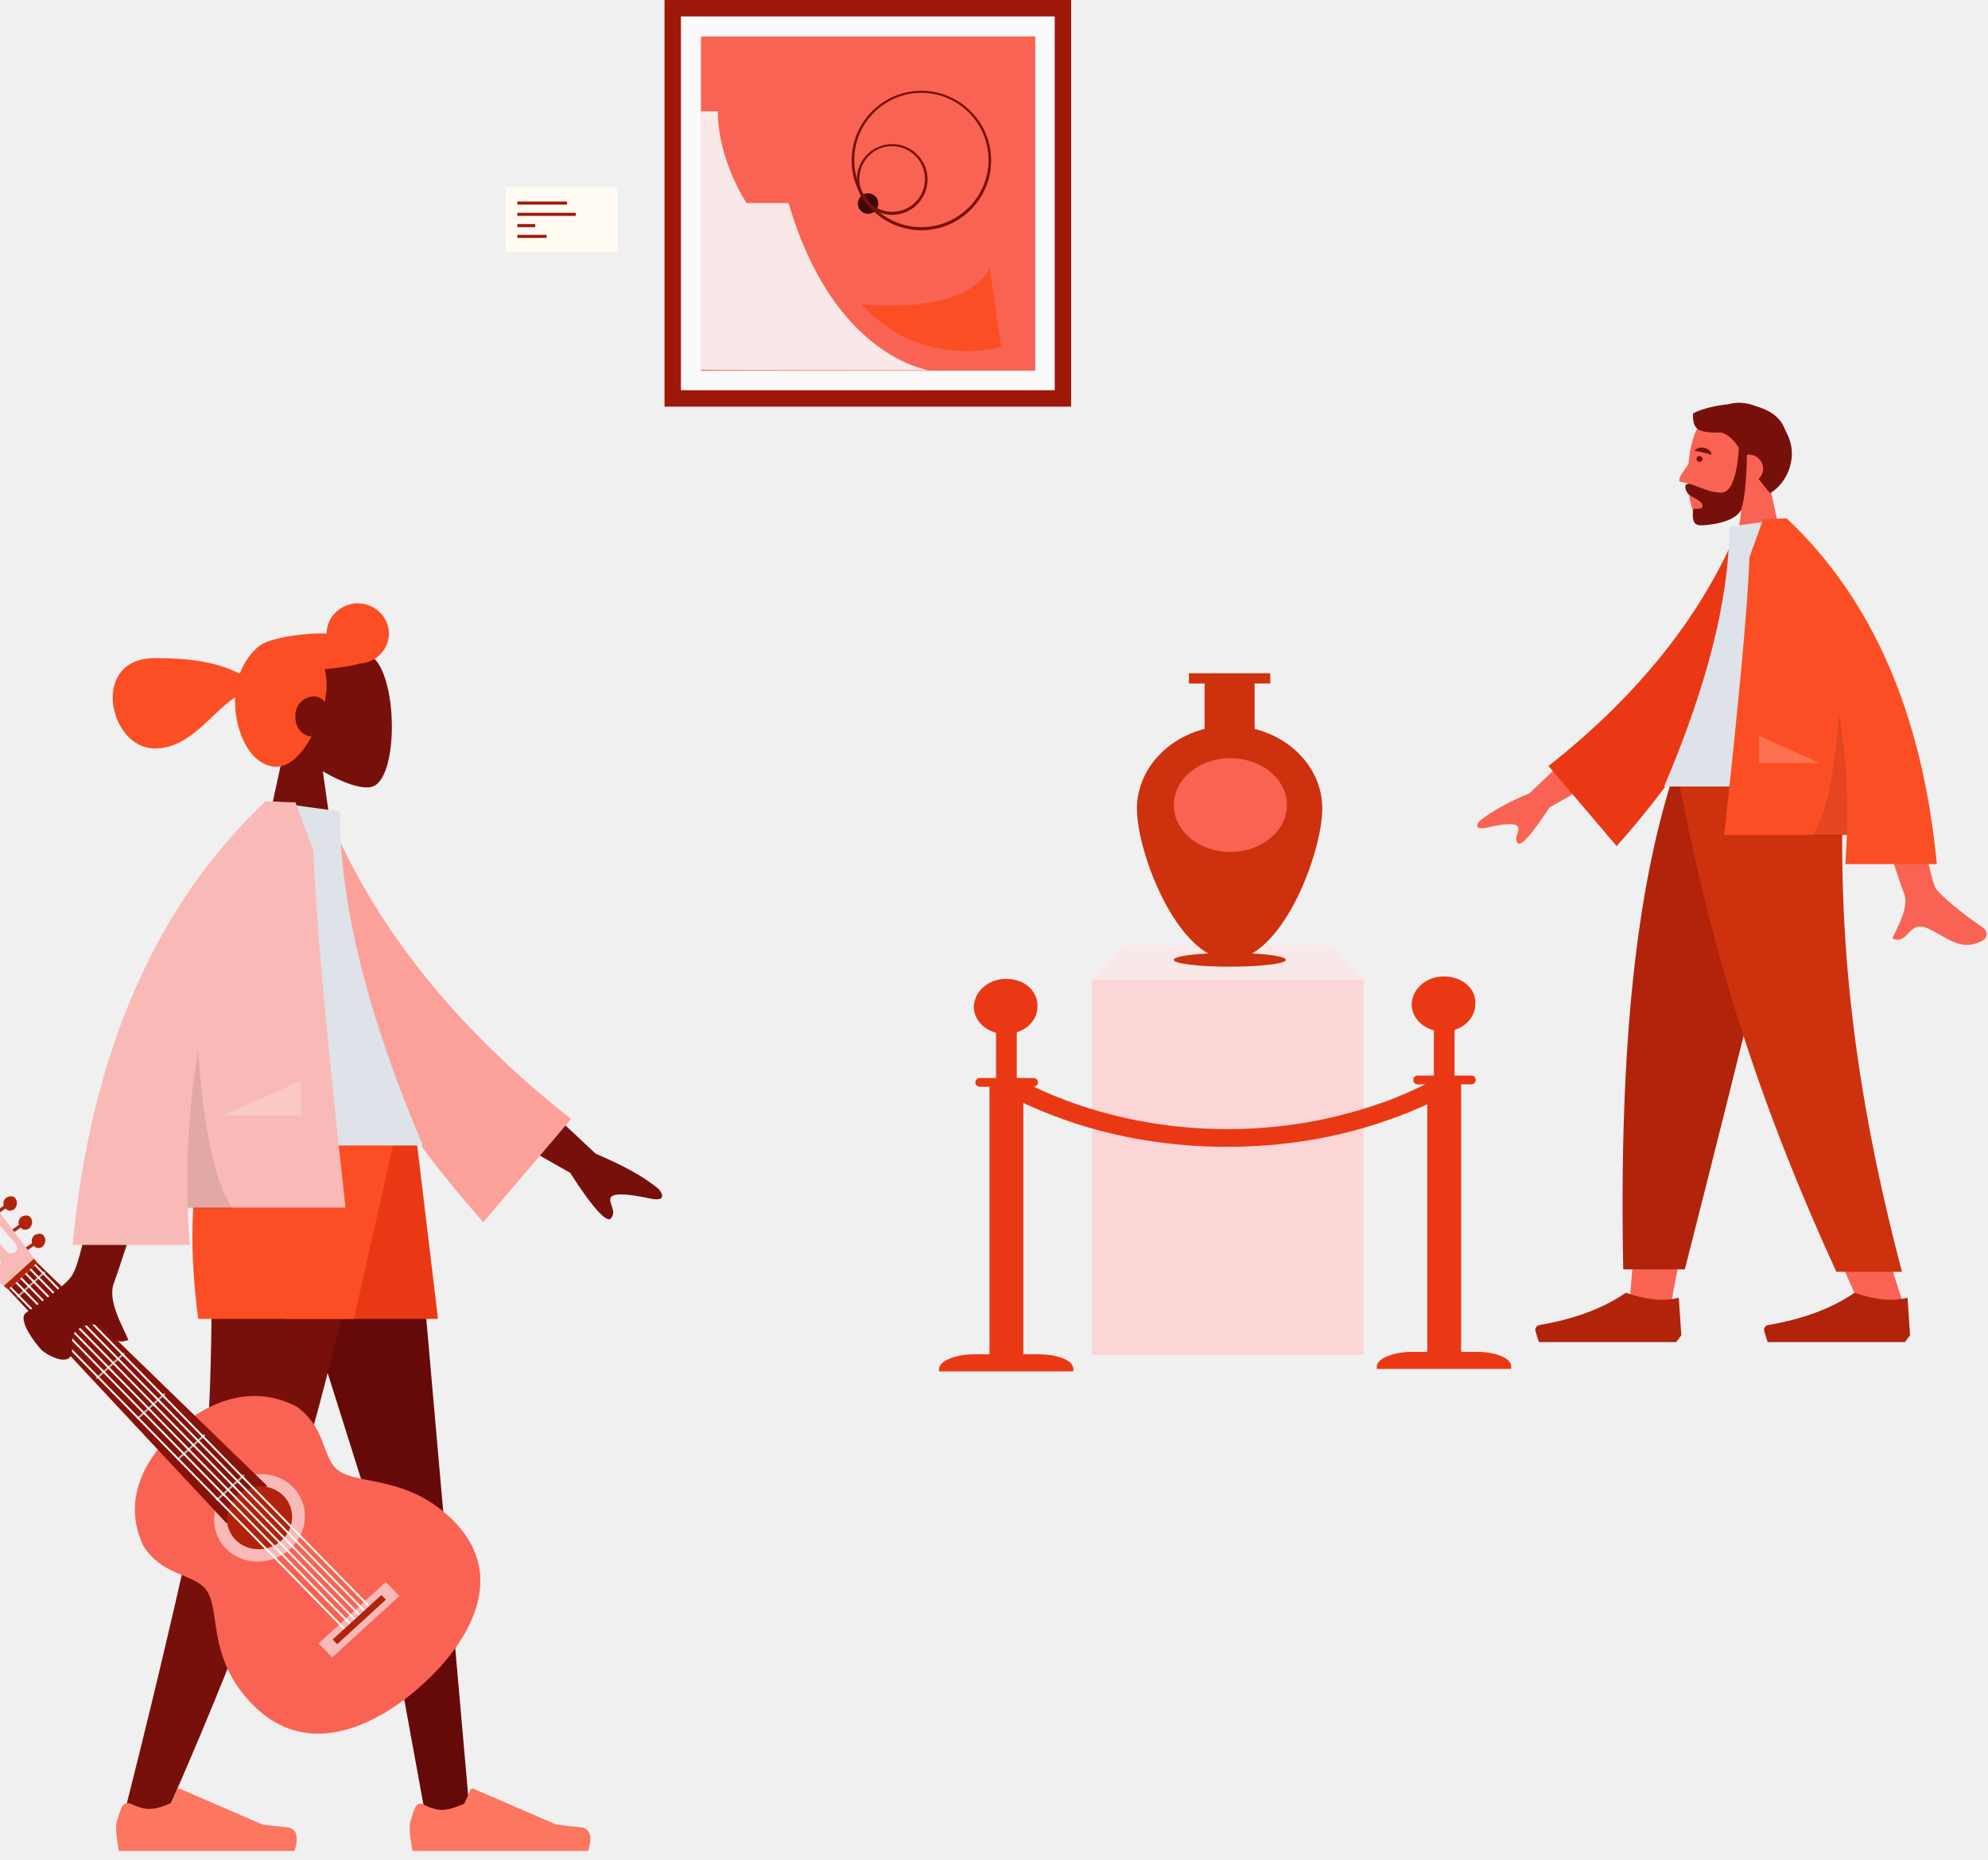
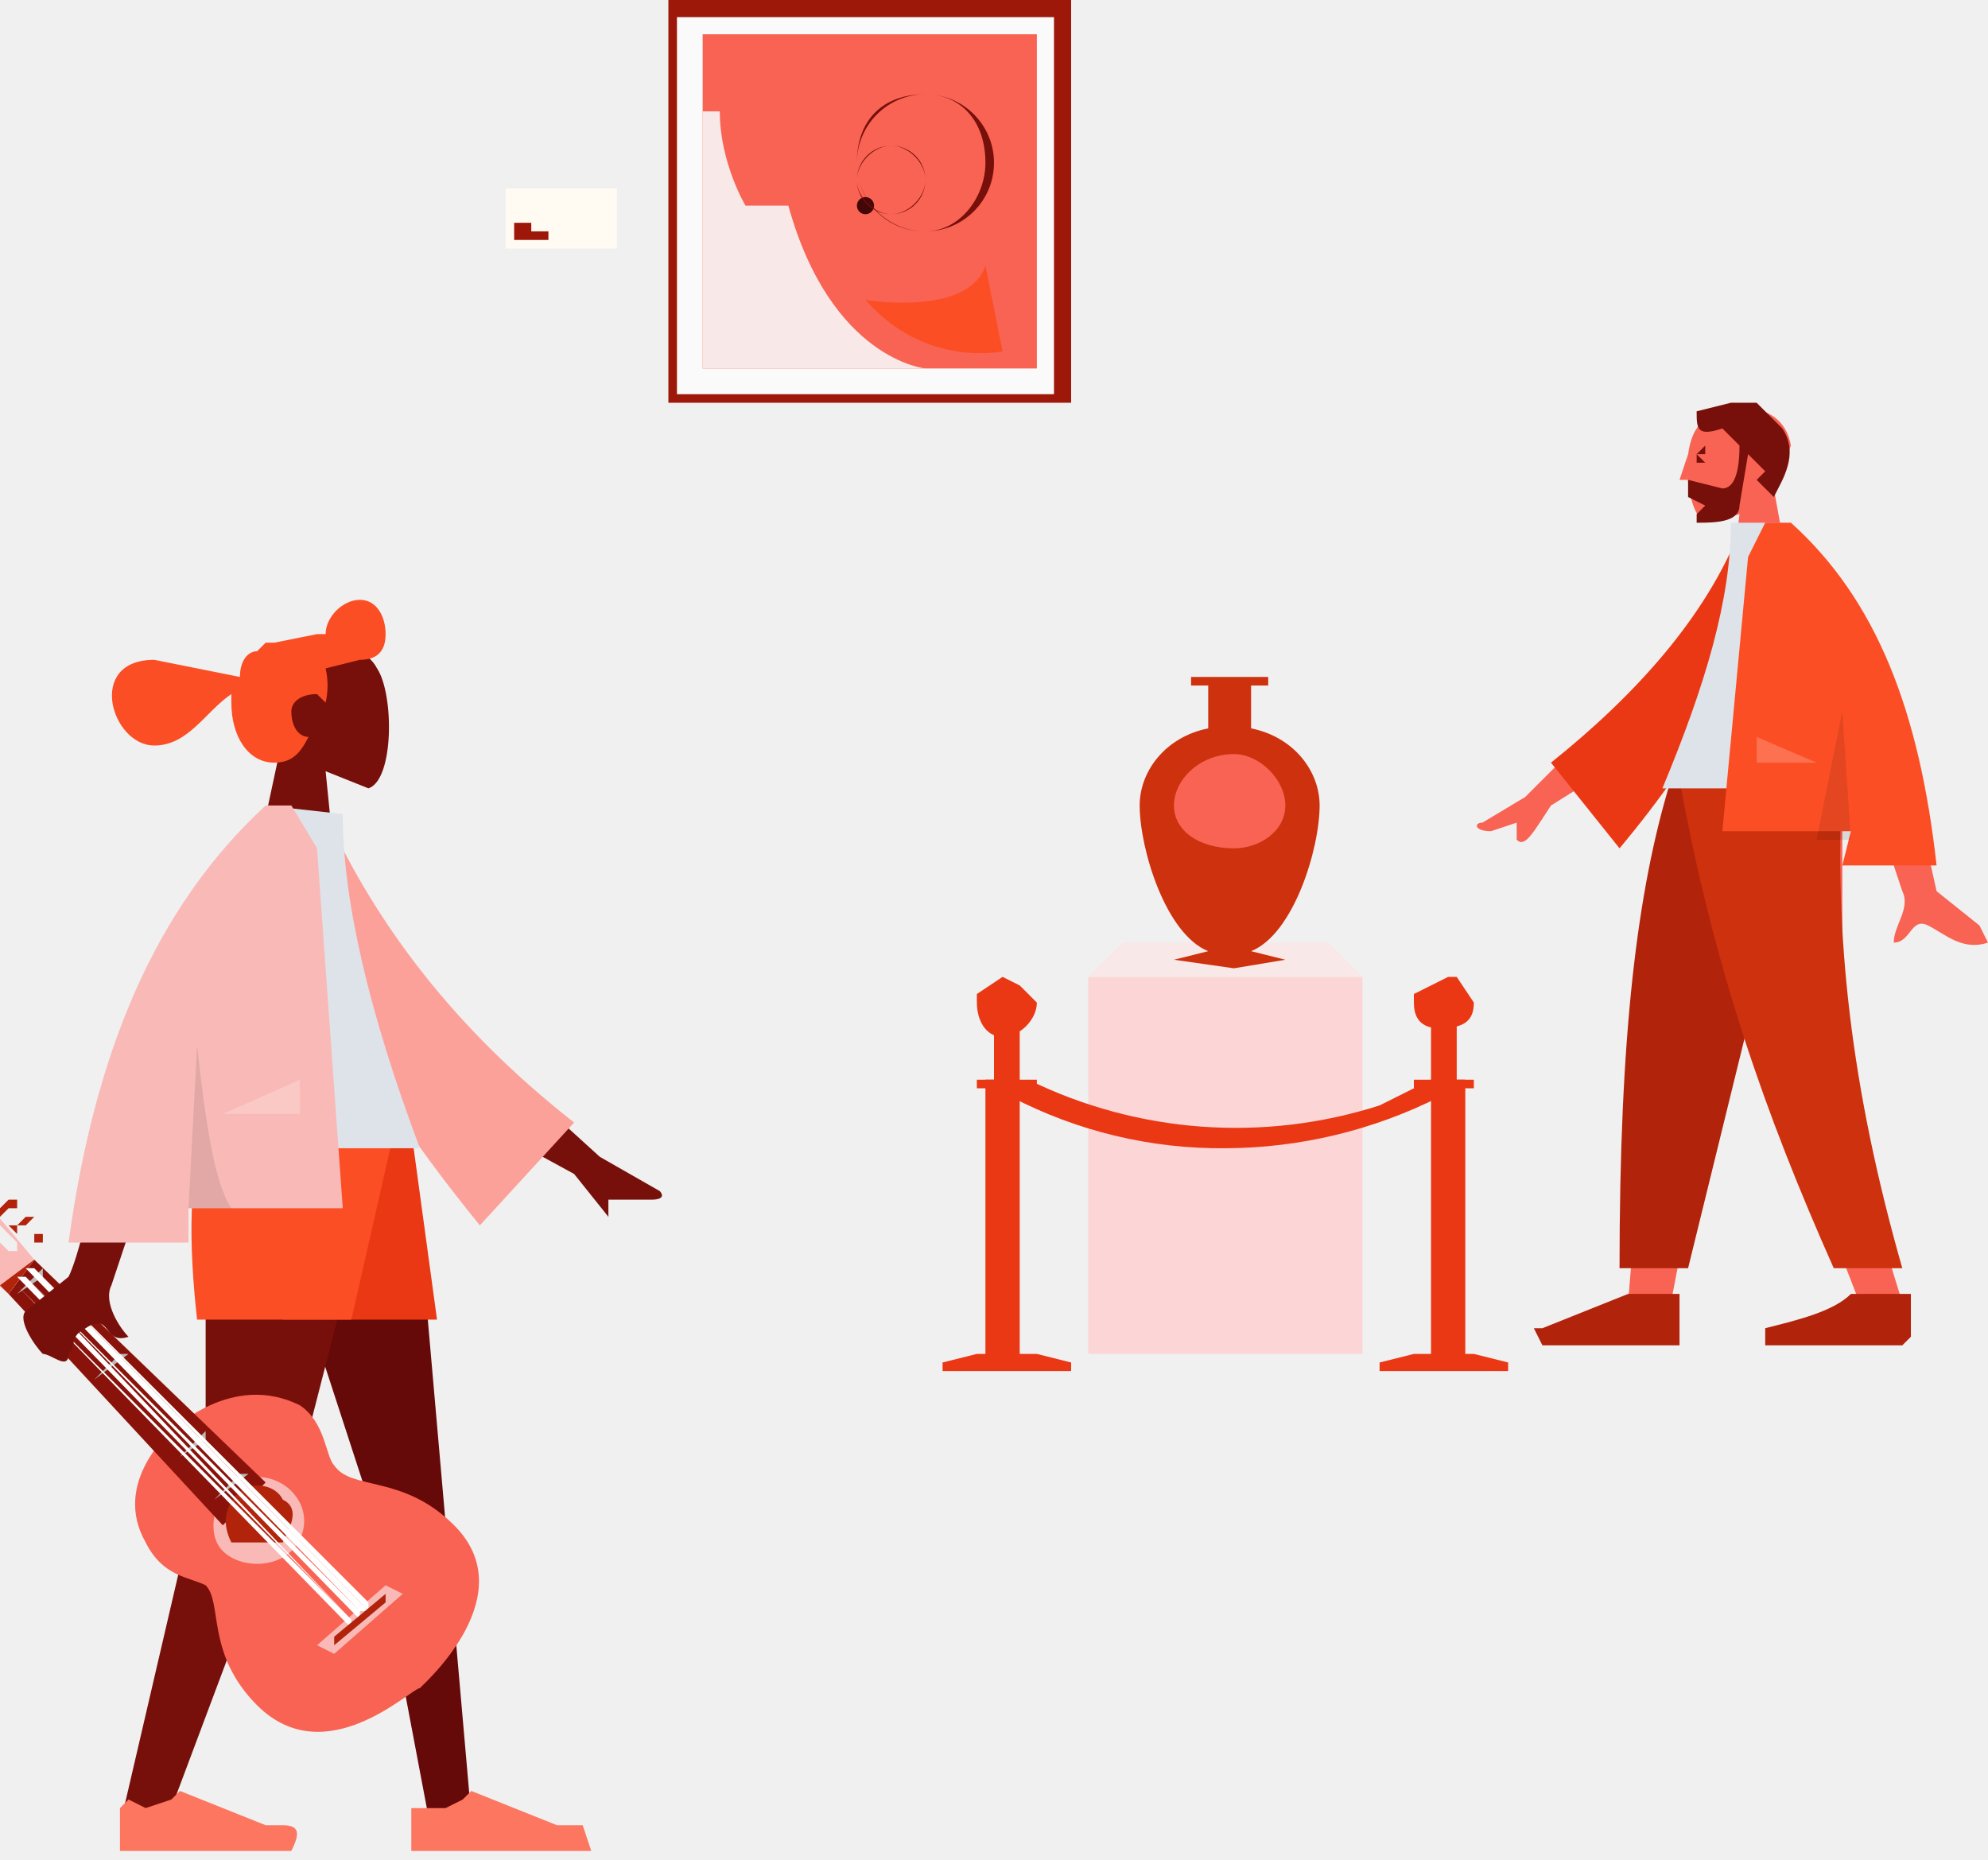
- <svg xmlns="http://www.w3.org/2000/svg" width="232" height="217" viewBox="0 0 232 217" fill="none">
-   <path d="M127.907 114.348H127.436V158.102H158.61H159.141V114.348H127.907Z" fill="#FCD6D6" />
-   <path d="M127.436 114.348L131.148 110.303H155.428L159.141 114.348H127.436Z" fill="#F9E8E8" />
-   <path d="M146.118 111.271C150.833 108.537 154.309 98.851 154.309 94.351C154.309 89.907 150.95 86.204 146.413 85.064V79.766H148.24V78.569H138.752V79.766H140.578V85.064C136.041 86.204 132.682 89.964 132.682 94.351C132.682 98.908 136.218 108.537 140.991 111.271C138.634 111.385 136.984 111.67 136.984 112.012C136.984 112.468 139.93 112.81 143.525 112.81C147.12 112.81 150.066 112.468 150.066 112.012C150.066 111.67 148.416 111.385 146.118 111.271Z" fill="#CE310D" />
-   <path d="M143.583 99.421C147.228 99.421 150.183 96.972 150.183 93.952C150.183 90.931 147.228 88.482 143.583 88.482C139.937 88.482 136.982 90.931 136.982 93.952C136.982 96.972 139.937 99.421 143.583 99.421Z" fill="#F96353" />
-   <path d="M166.684 126.369C164.74 127.338 162.677 128.249 160.556 128.933C149.594 132.693 137.16 132.693 126.199 129.047C123.959 128.306 121.779 127.395 119.716 126.369L118.125 128.078C120.247 129.161 122.486 130.072 124.784 130.87C130.501 132.807 136.747 133.832 143.171 133.832C149.712 133.832 156.018 132.807 161.852 130.756C164.032 130.015 166.154 129.104 168.217 128.078L166.684 126.369Z" fill="#EA3815" />
-   <path d="M124.961 159.07C124.313 158.443 122.899 158.045 121.248 158.045H119.422V127.451V126.368H117.477H115.473V127.451V158.045H113.646C111.996 158.045 110.582 158.5 109.934 159.07C109.698 159.298 109.58 159.526 109.58 159.811V160.039H125.256V159.811C125.256 159.526 125.138 159.298 124.961 159.07Z" fill="#EA3815" />
-   <path d="M120.6 125.798H118.656V119.646H116.239V125.798H114.354C114.059 125.798 113.823 126.026 113.823 126.311C113.823 126.596 114.059 126.824 114.354 126.824H116.239V127.565H118.656V126.824H120.6C120.895 126.824 121.131 126.596 121.131 126.311C121.131 126.026 120.895 125.798 120.6 125.798Z" fill="#EA3815" />
-   <path d="M119.009 114.519C118.538 114.348 118.007 114.234 117.418 114.234C115.768 114.234 114.413 115.146 113.882 116.399C113.764 116.741 113.646 117.083 113.646 117.482C113.646 119.248 115.297 120.672 117.359 120.672C119.422 120.672 121.072 119.248 121.072 117.482C121.131 116.171 120.306 115.032 119.009 114.519Z" fill="#EA3815" />
-   <path d="M176.055 158.787C175.407 158.16 173.992 157.761 172.342 157.761H170.515V127.167V126.085H168.571H166.567V127.167V157.761H164.74C163.09 157.761 161.676 158.217 161.027 158.787C160.792 159.015 160.674 159.243 160.674 159.528V159.755H176.35V159.528C176.408 159.243 176.232 159.015 176.055 158.787Z" fill="#EA3815" />
-   <path d="M171.694 125.515H169.749V119.362H167.333V125.515H165.447C165.153 125.515 164.917 125.743 164.917 126.028C164.917 126.313 165.153 126.541 165.447 126.541H167.333V127.281H169.749V126.541H171.694C171.989 126.541 172.224 126.313 172.224 126.028C172.224 125.743 171.989 125.515 171.694 125.515Z" fill="#EA3815" />
-   <path d="M170.103 114.234C169.632 114.063 169.101 113.949 168.512 113.949C166.862 113.949 165.506 114.861 164.976 116.114C164.858 116.456 164.74 116.798 164.74 117.197C164.74 118.963 166.39 120.387 168.453 120.387C170.515 120.387 172.166 118.963 172.166 117.197C172.283 115.886 171.399 114.747 170.103 114.234Z" fill="#EA3815" />
-   <path d="M210.412 91.046L199.981 125.685L195.09 151.721H190.198L195.09 91.046H210.412Z" fill="#F96353" />
-   <path d="M215.067 91.046C214.36 109.049 214.654 118.848 214.772 120.5C214.89 122.153 215.833 133.091 222.139 152.234H217.012C208.702 133.832 205.815 122.893 204.813 120.5C203.87 118.108 201.041 108.251 196.916 91.046H215.067Z" fill="#F96353" />
-   <path d="M210.647 91.046C207.936 102.953 203.28 121.982 196.621 148.132H189.432C188.901 121.298 191.141 103.637 195.089 91.046H210.647Z" fill="#B2230B" />
-   <path d="M215.127 91.046C214.419 109.049 216.246 126.767 221.963 148.417H214.302C205.992 130.3 199.981 112.638 195.915 91.046H215.127Z" fill="#CE310D" />
-   <path d="M222.904 155.823L222.61 151.436C220.96 151.892 218.897 151.721 216.422 150.866C213.77 152.689 210.411 153.943 206.345 154.626C206.05 154.683 205.814 154.968 205.873 155.253V155.31L206.286 156.62H216.422H222.315L222.904 155.823Z" fill="#B2230B" />
-   <path d="M196.209 155.823L195.915 151.436C194.264 151.892 192.202 151.721 189.727 150.866C187.075 152.689 183.716 153.943 179.649 154.626C179.355 154.683 179.119 154.968 179.178 155.253V155.31L179.591 156.62H189.727H195.62L196.209 155.823Z" fill="#B2230B" />
-   <path d="M206.581 56.919C207.877 55.438 208.761 53.615 208.643 51.564C208.231 45.696 199.745 47.006 198.094 49.969C196.444 52.931 196.621 60.452 198.743 60.965C199.568 61.192 201.395 60.68 203.221 59.597L202.043 67.516H208.879L206.581 56.919Z" fill="#F96353" />
-   <path d="M202.927 52.248C202.692 55.78 201.984 57.489 200.865 57.489C199.215 57.489 197.741 56.464 197.034 56.464C196.504 56.464 196.622 57.09 196.975 57.603C197.27 58.002 198.684 58.401 198.684 59.027C198.684 59.654 197.565 59.141 197.565 59.54C197.565 60.167 197.388 61.306 198.449 61.306C199.568 61.306 202.692 60.907 203.222 59.369C203.576 58.344 203.811 56.236 203.87 53.045C203.929 53.045 203.988 53.045 204.047 53.045C204.99 53.045 205.756 53.786 205.756 54.697C205.756 55.153 205.579 55.552 205.226 55.894C205.638 56.407 206.051 56.976 206.581 57.546C208.467 56.464 210.176 53.216 208.29 50.14C207.76 48.601 206.345 47.804 204.931 47.405C203.811 46.949 202.692 46.892 201.69 47.177C199.804 47.348 198.095 47.918 197.565 48.26C197.565 50.026 197.918 50.538 200.924 50.481C201.808 50.766 202.338 51.393 202.927 52.248Z" fill="#77100B" />
-   <path d="M197.211 53.273C197.388 54.356 195.914 55.154 195.973 56.179C196.445 56.293 196.916 56.407 197.388 56.464" fill="#F96353" />
-   <path d="M197.741 52.59C198.036 52.248 198.448 52.191 198.861 52.248C199.038 52.305 199.273 52.362 199.45 52.533C199.627 52.647 199.745 52.874 199.686 53.102C199.509 52.988 199.332 52.931 199.214 52.931C199.097 52.874 198.92 52.874 198.802 52.818C198.448 52.703 198.154 52.703 197.741 52.59Z" fill="#77100B" />
-   <path d="M198.331 53.9C198.526 53.9 198.685 53.746 198.685 53.558C198.685 53.369 198.526 53.216 198.331 53.216C198.136 53.216 197.978 53.369 197.978 53.558C197.978 53.746 198.136 53.9 198.331 53.9Z" fill="#77100B" />
-   <path d="M189.196 89.45L180.828 94.235C178.706 97.426 177.527 98.793 177.115 98.394C176.585 97.768 177.469 96.97 177.115 96.457C176.761 95.945 175.111 96.229 173.579 96.571C171.988 96.913 172.342 96.172 172.695 95.774C174.168 94.634 176.113 93.552 178.47 92.583L186.485 85.006L189.196 89.45ZM225.851 103.579C226.264 104.376 229.269 106.826 231.332 108.193C232.157 108.763 231.803 109.447 231.508 109.675C228.915 111.213 227.265 109.39 225.026 108.364C222.61 107.282 222.787 110.358 220.842 109.504C221.431 108.193 222.846 105.801 222.197 104.262C221.903 103.579 219.899 97.483 216.245 86.088H222.197C224.083 96.628 225.321 102.496 225.851 103.579Z" fill="#F96353" />
-   <path d="M205.343 61.989L202.868 61.59C198.625 71.788 191.259 81.074 180.71 89.392L188.666 98.736C199.273 86.829 205.756 74.579 205.343 61.989Z" fill="#EA3815" />
-   <path d="M216.069 91.785H194.205C199.273 79.878 201.807 69.794 201.807 61.476L208.408 60.508C213.593 68.541 215.008 78.454 216.069 91.785Z" fill="#DDE3E9" />
-   <path d="M208.525 60.508H208.113C207.582 60.508 206.816 60.565 205.755 60.622L204.164 65.009C203.988 70.364 202.986 81.189 201.218 97.426H215.538C215.479 98.565 215.42 99.705 215.361 100.844H226.028C224.378 83.468 218.602 70.022 208.525 60.508Z" fill="#FC4E24" />
-   <path d="M214.595 83.069C214.182 90.077 213.18 94.919 211.53 97.54H215.538C215.714 92.527 215.361 87.684 214.595 83.069Z" fill="black" fill-opacity="0.1" />
-   <path d="M212.356 89.051L205.284 85.86V89.051H212.356Z" fill="white" fill-opacity="0.2" />
-   <path d="M29.3 131.863L42.961 175.212L49.681 212.063H54.859L47.808 131.863H29.3Z" fill="#660909" />
-   <path d="M24.342 131.863C25.223 155.614 24.232 167.969 24.011 170.099C23.791 172.229 20.926 186.288 14.206 212.808L19.715 210.998C30.401 186.714 34.036 174.04 35.248 170.845C36.46 167.65 39.765 154.656 45.053 131.97H24.342V131.863Z" fill="#77100B" />
-   <path d="M14.207 210.891C13.766 211.956 13.546 212.701 13.546 213.234C13.546 213.873 13.656 214.831 13.876 216.003C14.648 216.003 21.478 216.003 34.368 216.003C34.919 214.299 34.588 213.34 33.487 213.234C32.385 213.127 31.393 213.021 30.622 212.914L21.037 208.761C20.817 208.654 20.597 208.761 20.597 208.974L20.046 210.358C18.944 210.891 18.063 211.104 17.402 211.104C16.851 211.104 16.08 210.891 15.198 210.465C14.868 210.358 14.427 210.465 14.207 210.891Z" fill="#FC7660" />
-   <path d="M48.47 210.891C48.029 211.956 47.809 212.701 47.809 213.234C47.809 213.873 47.919 214.831 48.139 216.003C48.91 216.003 55.741 216.003 68.631 216.003C69.181 214.299 68.851 213.34 67.749 213.234C66.647 213.127 65.656 213.021 64.885 212.914L55.3 208.761C55.08 208.654 54.859 208.761 54.859 208.974L54.198 210.465C53.097 210.997 52.215 211.21 51.554 211.21C51.004 211.21 50.232 210.997 49.351 210.571C49.131 210.358 48.69 210.465 48.47 210.891Z" fill="#FC7660" />
-   <path d="M27.428 131.863L33.267 153.91H51.114L48.47 131.863H27.428Z" fill="#EA3815" />
-   <path d="M24.232 131.863C22.359 137.402 21.918 144.751 23.13 153.91H41.308L46.266 131.863H24.232Z" fill="#FC4E24" />
-   <path d="M33.377 86.491C31.724 84.574 30.512 82.231 30.733 79.675C31.284 72.113 42.08 73.817 44.284 77.651C46.487 81.486 46.157 91.071 43.402 91.817C42.301 92.136 39.987 91.391 37.673 90.006L39.106 100.124H30.402L33.377 86.491Z" fill="#77100B" />
-   <path d="M36.352 85.958C35.25 87.982 33.818 89.473 32.276 89.473C29.411 89.473 27.428 85.745 27.428 81.804C27.428 81.698 27.428 81.485 27.428 81.378C24.454 83.402 22.14 87.343 18.064 87.343C12.665 87.343 10.462 76.799 18.064 76.799C23.242 76.799 25.776 77.544 27.979 78.609C28.42 77.438 29.081 76.479 29.852 75.734C30.072 75.52 30.293 75.308 30.733 75.094C30.954 74.988 31.174 74.882 31.505 74.775C32.827 74.349 34.699 74.029 36.903 73.923C37.343 73.923 37.674 73.923 38.115 73.923C38.115 72.006 39.767 70.408 41.75 70.408C43.733 70.408 45.386 72.006 45.386 73.923C45.386 75.84 43.843 77.331 41.971 77.438C40.869 77.757 39.437 77.97 37.894 78.077C38.005 78.609 38.115 79.248 38.115 79.994C38.115 80.633 38.005 81.272 37.894 81.911C37.564 81.485 37.123 81.272 36.682 81.272C35.36 81.272 34.479 82.337 34.479 83.402C34.369 84.893 35.25 85.852 36.352 85.958Z" fill="#FC4E24" />
-   <path d="M3.744 145.069C3.634 144.75 3.744 144.324 4.074 144.111C4.515 143.898 4.956 143.898 5.176 144.324C5.396 144.643 5.286 145.176 4.956 145.495C4.625 145.708 4.185 145.708 3.964 145.389L3.193 145.921L2.973 145.602L3.744 145.069Z" fill="#B2230B" />
-   <path d="M2.202 142.939C2.092 142.62 2.202 142.194 2.532 141.981C2.973 141.768 3.414 141.768 3.634 142.194C3.854 142.513 3.744 143.046 3.414 143.365C3.083 143.578 2.643 143.578 2.422 143.259L1.651 143.791L1.431 143.472L2.202 142.939Z" fill="#B2230B" />
-   <path d="M0.438 140.704C0.328 140.384 0.438 139.958 0.769 139.745C1.209 139.532 1.65 139.532 1.87 139.958C2.091 140.278 1.981 140.81 1.65 141.13C1.32 141.343 0.879 141.343 0.659 141.023L-0.113 141.556L-0.333 141.236L0.438 140.704Z" fill="#B2230B" />
-   <path d="M23.795 185.223C22.142 183.625 18.837 183.732 16.744 180.43C13.108 172.868 20.49 167.01 20.49 167.01C20.49 167.01 26.99 160.194 34.591 164.135C37.897 166.478 37.566 169.566 39.108 171.271C41.202 173.507 47.481 171.803 53.1 177.661C61.142 186.075 50.346 195.661 49.354 196.513C48.363 197.471 37.897 207.27 29.634 199.069C23.795 193.318 25.998 187.353 23.795 185.223Z" fill="#F96353" />
-   <path d="M33.805 180.805C35.991 178.845 36.186 175.613 34.242 173.586C32.297 171.559 28.949 171.505 26.763 173.465C24.577 175.425 24.381 178.657 26.326 180.684C28.27 182.711 31.619 182.765 33.805 180.805Z" fill="#F9BAB7" />
-   <path d="M0.99 150.501L4.405 147.412L31.177 173.4L26.439 177.767L0.99 150.501Z" fill="#89130A" />
-   <path d="M32.834 179.782C34.395 178.382 34.52 176.059 33.114 174.592C31.707 173.126 29.301 173.072 27.739 174.472C26.178 175.872 26.052 178.196 27.459 179.662C28.866 181.128 31.272 181.182 32.834 179.782Z" fill="#B2230B" />
-   <path d="M45.024 184.615L37.178 191.786L38.767 193.412L46.613 186.241L45.024 184.615Z" fill="#F9BAB7" />
-   <path d="M-5.622 145.284L0.988 150.503L4.403 147.414L-0.554 140.811C-1.215 139.958 -2.537 139.639 -3.529 140.171L-5.071 141.024L-6.063 142.515C-6.724 143.367 -6.504 144.538 -5.622 145.284ZM0.768 146.029L-2.317 142.515C-2.537 142.195 -2.538 141.876 -2.207 141.556C-1.876 141.343 -1.546 141.343 -1.215 141.663L1.869 145.177C2.09 145.497 2.09 145.816 1.759 146.136C1.429 146.349 0.988 146.349 0.768 146.029ZM-4.631 144.645C-4.851 144.432 -4.961 144.006 -4.631 143.686C-4.41 143.473 -3.97 143.367 -3.639 143.686L-0.114 146.881C0.107 147.094 0.217 147.52 -0.114 147.84C-0.334 148.053 -0.775 148.159 -1.105 147.84L-4.631 144.645Z" fill="#F9BAB7" />
-   <path d="M5.151 148.349L1.948 151.275L2.1 151.43L5.302 148.503L5.151 148.349Z" fill="#BABABA" />
-   <path d="M9.815 153.139L6.612 156.065L6.764 156.22L9.966 153.293L9.815 153.139Z" fill="#BABABA" />
-   <path d="M14.403 157.852L11.2 160.778L11.352 160.933L14.554 158.006L14.403 157.852Z" fill="#BABABA" />
-   <path d="M19.148 162.573L15.945 165.5L16.097 165.655L19.299 162.728L19.148 162.573Z" fill="#BABABA" />
-   <path d="M23.812 167.362L20.609 170.289L20.761 170.444L23.963 167.517L23.812 167.362Z" fill="#BABABA" />
-   <path d="M28.401 172.074L25.198 175.001L25.35 175.156L28.552 172.229L28.401 172.074Z" fill="#BABABA" />
-   <path d="M0.438 150.078L3.964 146.883L4.405 147.415L0.989 150.504L0.438 150.078Z" fill="#B2230B" />
-   <path d="M4.151 147.52L3.991 147.666L42.981 187.515L43.141 187.369L4.151 147.52Z" fill="white" />
-   <path d="M3.615 148.031L3.455 148.178L42.434 188.038L42.594 187.892L3.615 148.031Z" fill="white" />
-   <path d="M3.074 148.533L2.914 148.68L41.881 188.551L42.041 188.405L3.074 148.533Z" fill="white" />
-   <path d="M2.521 149.067L2.361 149.213L41.34 189.073L41.5 188.927L2.521 149.067Z" fill="white" />
-   <path d="M1.974 149.583L1.813 149.729L40.792 189.59L40.952 189.443L1.974 149.583Z" fill="white" />
-   <path d="M1.286 150.168L1.126 150.314L40.116 190.158L40.276 190.012L1.286 150.168Z" fill="white" />
-   <path d="M44.503 186.137L38.818 191.332L39.348 191.874L45.032 186.679L44.503 186.137Z" fill="#B2230B" />
-   <path d="M59.158 124.941L69.514 134.634C72.489 135.912 75.023 137.19 76.896 138.787C77.336 139.32 77.777 140.278 75.794 139.852C73.811 139.426 71.608 139.107 71.277 139.746C70.947 140.385 72.048 141.343 71.277 142.196C70.836 142.728 69.184 141.024 66.54 136.87L55.853 130.799L59.158 124.941ZM13.328 126.326H20.93C16.192 141.024 13.658 148.799 13.328 149.651C12.447 151.675 14.319 154.763 14.98 156.361C12.447 157.426 12.777 153.485 9.582 154.87C7.93 155.615 8.591 156.574 8.37 157.852C8.15 159.556 5.506 158.172 4.845 157.532C4.294 157 1.87 153.911 3.082 153.166C5.726 151.355 8.04 149.651 8.48 148.692C9.362 147.414 10.904 139.959 13.328 126.326Z" fill="#77100B" />
-   <path d="M35.032 95.437L38.226 94.904C43.625 108.005 53.099 119.933 66.65 130.584L56.404 142.619C42.853 127.389 34.481 111.626 35.032 95.437Z" fill="#FCA19A" />
-   <path d="M21.26 133.675H49.353C42.853 118.444 39.658 105.45 39.658 94.693L31.175 93.522C24.455 103.853 22.582 116.633 21.26 133.675Z" fill="#DDE3E9" />
-   <path d="M30.954 93.522H31.505C32.166 93.522 33.157 93.628 34.48 93.628L36.573 99.273C36.793 106.196 38.005 120.042 40.318 140.917H21.92C21.92 142.408 22.03 143.793 22.14 145.284H8.479C10.573 123.024 18.064 105.77 30.954 93.522Z" fill="#F9BAB7" />
-   <path d="M23.134 122.491C23.684 131.438 25.006 137.722 27.1 141.023H21.922C21.701 134.633 22.142 128.456 23.134 122.491Z" fill="black" fill-opacity="0.1" />
-   <path d="M25.998 130.16L35.142 126.112V130.16H25.998Z" fill="white" fill-opacity="0.2" />
-   <path d="M72.044 21.842H59V29.381H72.044V21.842Z" fill="#FFFBF3" />
-   <path d="M66.18 23.518H60.376V23.877H66.18V23.518Z" fill="#9E180A" />
-   <path d="M67.197 24.833H60.376V25.192H67.197V24.833Z" fill="#9E180A" />
-   <path d="M62.47 26.148H60.376V26.508H62.47V26.148Z" fill="#9E180A" />
-   <path d="M63.787 27.406H60.376V27.765H63.787V27.406Z" fill="#9E180A" />
-   <path d="M125 0.002H77.55V47.453H125V0.002Z" fill="#9E180A" />
-   <path d="M123.086 1.916H79.465V45.537H123.086V1.916Z" fill="#FAFAFA" />
-   <path d="M120.811 4.25H81.798V43.264H120.811V4.25Z" fill="#F96353" />
-   <path d="M101.305 24.954C101.966 24.954 102.502 24.418 102.502 23.757C102.502 23.096 101.966 22.561 101.305 22.561C100.644 22.561 100.108 23.096 100.108 23.757C100.108 24.418 100.644 24.954 101.305 24.954Z" fill="#440707" />
-   <path d="M104.117 25.073C101.843 25.073 99.988 23.218 99.988 20.944C99.988 18.67 101.843 16.815 104.117 16.815C106.391 16.815 108.246 18.67 108.246 20.944C108.246 23.218 106.391 25.073 104.117 25.073ZM104.117 17.055C101.963 17.055 100.287 18.79 100.287 20.884C100.287 23.038 102.023 24.714 104.117 24.714C106.271 24.714 107.947 22.979 107.947 20.884C107.947 18.79 106.211 17.055 104.117 17.055Z" fill="#77100B" />
-   <path d="M107.527 26.868C103.04 26.868 99.39 23.218 99.39 18.731C99.39 14.243 103.04 10.593 107.527 10.593C112.015 10.593 115.665 14.243 115.665 18.731C115.665 23.218 112.015 26.868 107.527 26.868ZM107.527 10.832C103.219 10.832 99.689 14.363 99.689 18.671C99.689 22.979 103.219 26.509 107.527 26.509C111.836 26.509 115.366 22.979 115.366 18.671C115.366 14.363 111.836 10.832 107.527 10.832Z" fill="#77100B" />
-   <path d="M108.426 43.204C108.426 43.204 97.296 41.768 92.03 23.697H87.124C87.124 23.697 83.773 18.731 83.773 12.986H81.738V43.144C81.798 43.204 109.084 43.204 108.426 43.204Z" fill="#F9E8E8" />
-   <path d="M100.527 35.485C100.527 35.485 112.854 36.981 115.487 31.177L116.863 40.511C116.863 40.511 107.528 43.264 100.527 35.485Z" fill="#FC4E24" />
+ <svg xmlns="http://www.w3.org/2000/svg" width="232" height="217" fill="none">
+   <path d="M128 114h-1v44h32v-44h-31z" fill="#FCD6D6" />
+   <path d="M127 114l4-4h24l4 4h-32z" fill="#F9E8E8" />
+   <path d="M146 111c5-2 8-12 8-17 0-4-3-8-8-9v-5h2v-1h-9v1h2v5c-5 1-8 5-8 9 0 5 3 15 8 17l-4 1 7 1 6-1-4-1z" fill="#CE310D" />
+   <path d="M144 99c3 0 6-2 6-5s-3-6-6-6c-4 0-7 3-7 6s3 5 7 5z" fill="#F96353" />
+   <path d="M167 126l-6 3a55 55 0 01-41-3l-2 2a53 53 0 0025 6 56 56 0 0025-6l-1-2z" fill="#EA3815" />
+   <path d="M125 159l-4-1h-2v-32h-4v32h-1l-4 1v1h15v-1z" fill="#EA3815" />
+   <path d="M121 126h-2v-6h-3v6h-2v1h2v1h3v-1h2v-1z" fill="#EA3815" />
+   <path d="M119 115l-2-1-3 2v1c0 2 1 4 3 4s4-2 4-4l-2-2zM176 159l-4-1h-1v-32h-4v32h-2l-4 1v1h15v-1z" fill="#EA3815" />
+   <path d="M172 126h-2v-7h-3v7h-2v1h7v-1z" fill="#EA3815" />
+   <path d="M170 114h-1l-4 2v1c0 2 1 3 3 3 3 0 4-1 4-3l-2-3z" fill="#EA3815" />
+   <path d="M210 91l-10 35-5 26h-5l5-61h15z" fill="#F96353" />
+   <path d="M215 91v30c0 1 1 12 7 31h-5l-12-31-8-30h18z" fill="#F96353" />
+   <path d="M211 91l-14 57h-8c0-27 2-44 6-57h16z" fill="#B2230B" />
+   <path d="M215 91c-1 18 1 36 7 57h-8c-8-18-14-35-18-57h19z" fill="#CE310D" />
+   <path d="M223 156v-5h-7c-2 2-6 3-10 4v2h16l1-1zM196 156v-5h-6l-10 4h-1l1 2h16v-1z" fill="#B2230B" />
+   <path d="M207 57l2-5c-1-6-9-5-11-2s-1 10 1 11l4-1-1 8h7l-2-11z" fill="#F96353" />
+   <path d="M203 52c0 4-1 5-2 5l-4-1v2l2 1-1 1v1c2 0 5 0 5-2l1-6 2 2-1 1 2 2c1-2 3-5 1-8l-3-3h-3l-4 1c0 2 0 3 3 2l2 2z" fill="#77100B" />
+   <path d="M197 53l-1 3h1" fill="#F96353" />
+   <path d="M198 53l1-1v1h0-1zM198 54h1l-1-1v1z" fill="#77100B" />
+   <path d="M189 89l-8 5c-2 3-3 5-4 4v-2l-3 1c-2 0-2-1-1-1l5-3 8-8 3 4zm37 15l5 4 1 2c-3 1-5-1-7-2s-2 2-4 2c0-2 2-4 1-6l-6-18h6l4 18z" fill="#F96353" />
+   <path d="M205 62h-2c-4 10-12 19-22 27l8 10c10-12 17-24 16-37z" fill="#EA3815" />
+   <path d="M216 92h-22c5-12 8-22 8-31h6c6 8 7 17 8 31z" fill="#DDE3E9" />
+   <path d="M209 61h-1-2l-2 4-3 32h15l-1 4h11c-2-18-7-31-17-40z" fill="#FC4E24" />
+   <path d="M215 83l-3 15h4l-1-15z" fill="#000" fill-opacity=".1" />
+   <path d="M212 89l-7-3v3h7z" fill="#fff" fill-opacity=".2" />
+   <path d="M29 132l14 43 7 37h5l-7-80H29z" fill="#660909" />
+   <path d="M24 132v38l-10 43 6-2 15-40 10-39H24z" fill="#77100B" />
+   <path d="M14 211v5h20c1-2 1-3-1-3h-2l-10-4-1 1-3 1-2-1-1 1zM48 211v5h21l-1-3h-3l-10-4-1 1-2 1h-3-1z" fill="#FC7660" />
+   <path d="M27 132l6 22h18l-3-22H27z" fill="#EA3815" />
+   <path d="M24 132c-2 5-2 13-1 22h18l5-22H24z" fill="#FC4E24" />
+   <path d="M33 86l-2-6c0-8 11-6 13-2 2 3 2 13-1 14l-5-2 1 10h-9l3-14z" fill="#77100B" />
+   <path d="M36 86c-1 2-2 3-4 3-3 0-5-3-5-7v-1c-3 2-5 6-9 6-5 0-8-10 0-10l10 2c0-2 1-3 2-3l1-1h1l5-1h1c0-2 2-4 4-4s3 2 3 4-1 3-3 3l-4 1a9 9 0 010 4l-1-1c-2 0-3 1-3 2 0 2 1 3 2 3z" fill="#FC4E24" />
+   <path d="M4 145v-1h1v1H4l-1 1 1-1zM2 143l1-1h1l-1 1H2v1l-1-1h1zM0 141l1-1h1v1H1l-1 1v-1z" fill="#B2230B" />
+   <path d="M24 185c-2-1-5-1-7-5-4-7 3-13 3-13s7-7 15-3c3 2 3 6 4 7 2 3 8 1 14 7 8 8-3 18-4 19-1 0-11 10-19 2-6-6-4-12-6-14z" fill="#F96353" />
+   <path d="M34 181c2-2 2-5 0-7s-5-2-7-1c-2 2-3 6-1 8s6 2 8 0z" fill="#F9BAB7" />
+   <path d="M1 151l3-4 27 26-5 5-25-27z" fill="#89130A" />
+   <path d="M33 180c1-2 2-4 0-5-1-2-4-2-5-1-2 2-2 4-1 6h6z" fill="#B2230B" />
+   <path d="M45 185l-8 7 2 1 8-7-2-1zM-6 145l7 6 3-4-5-6-3-1-1 1-1 2v2zm7 1l-3-3v-1h1l3 3v1H1zm-6-1v-1h1l4 3v1h-1l-4-3z" fill="#F9BAB7" />
+   <path d="M5 148l-3 3 3-2v-1zM10 153l-3 3 3-3zM14 158l-3 3 4-3h-1zM19 163l-3 3 3-3zM24 167l-3 3 3-2v-1zM28 172l-3 3 4-3h-1z" fill="#BABABA" />
+   <path d="M0 150l4-3-3 4-1-1z" fill="#B2230B" />
+   <path d="M4 148l39 40v-1L4 148z" fill="#fff" />
+   <path d="M4 148H3l39 40h1L4 148zM3 149l39 40v-1L3 149zM3 149H2l39 40-38-40zM2 150l39 40v-1L2 150zM1 150l39 40-39-40z" fill="#fff" />
+   <path d="M45 186l-6 5v1l6-5v-1z" fill="#B2230B" />
+   <path d="M59 125l11 10 7 4s1 1-1 1h-5v2l-4-5-11-6 3-6zm-46 1h8l-8 24c-1 2 1 5 2 6-3 1-2-3-5-1-2 1-1 2-2 3 0 2-2 0-3 0-1-1-3-4-2-5l5-4c1-2 3-9 5-23z" fill="#77100B" />
+   <path d="M35 95h3c6 13 15 25 29 36l-11 12c-13-16-22-31-21-48z" fill="#FCA19A" />
+   <path d="M21 134h28c-6-16-9-29-9-39l-9-1c-7 10-8 23-10 40z" fill="#DDE3E9" />
+   <path d="M31 94h3l3 5 3 42H22v4H8c3-22 10-39 23-51z" fill="#F9BAB7" />
+   <path d="M23 122c1 9 2 16 4 19h-5l1-19z" fill="#000" fill-opacity=".1" />
+   <path d="M26 130l9-4v4h-9z" fill="#fff" fill-opacity=".2" />
+   <path d="M72 22H59v7h13v-7z" fill="#FFFBF3" />
+   <path d="M66 24h-6 6zM67 25h-7 7zM62 26h-2v1h2v-1zM64 27h-4v1h4v-1zM125 0H78v47h47V0z" fill="#9E180A" />
+   <path d="M123 2H79v44h44V2z" fill="#FAFAFA" />
+   <path d="M121 4H82v39h39V4z" fill="#F96353" />
+   <path d="M101 25a1 1 0 100-2 1 1 0 000 2z" fill="#440707" />
+   <path d="M104 25a4 4 0 010-8 4 4 0 010 8zm0-8c-2 0-4 2-4 4s2 4 4 4 4-2 4-4-2-4-4-4z" fill="#77100B" />
+   <path d="M108 27a8 8 0 110-16 8 8 0 010 16zm0-16c-5 0-8 3-8 8 0 4 3 8 8 8 4 0 7-4 7-8 0-5-3-8-7-8z" fill="#77100B" />
+   <path d="M108 43s-11-1-16-19h-5s-3-5-3-11h-2v30h26z" fill="#F9E8E8" />
+   <path d="M101 35s12 2 14-4l2 10s-9 2-16-6z" fill="#FC4E24" />
</svg>
